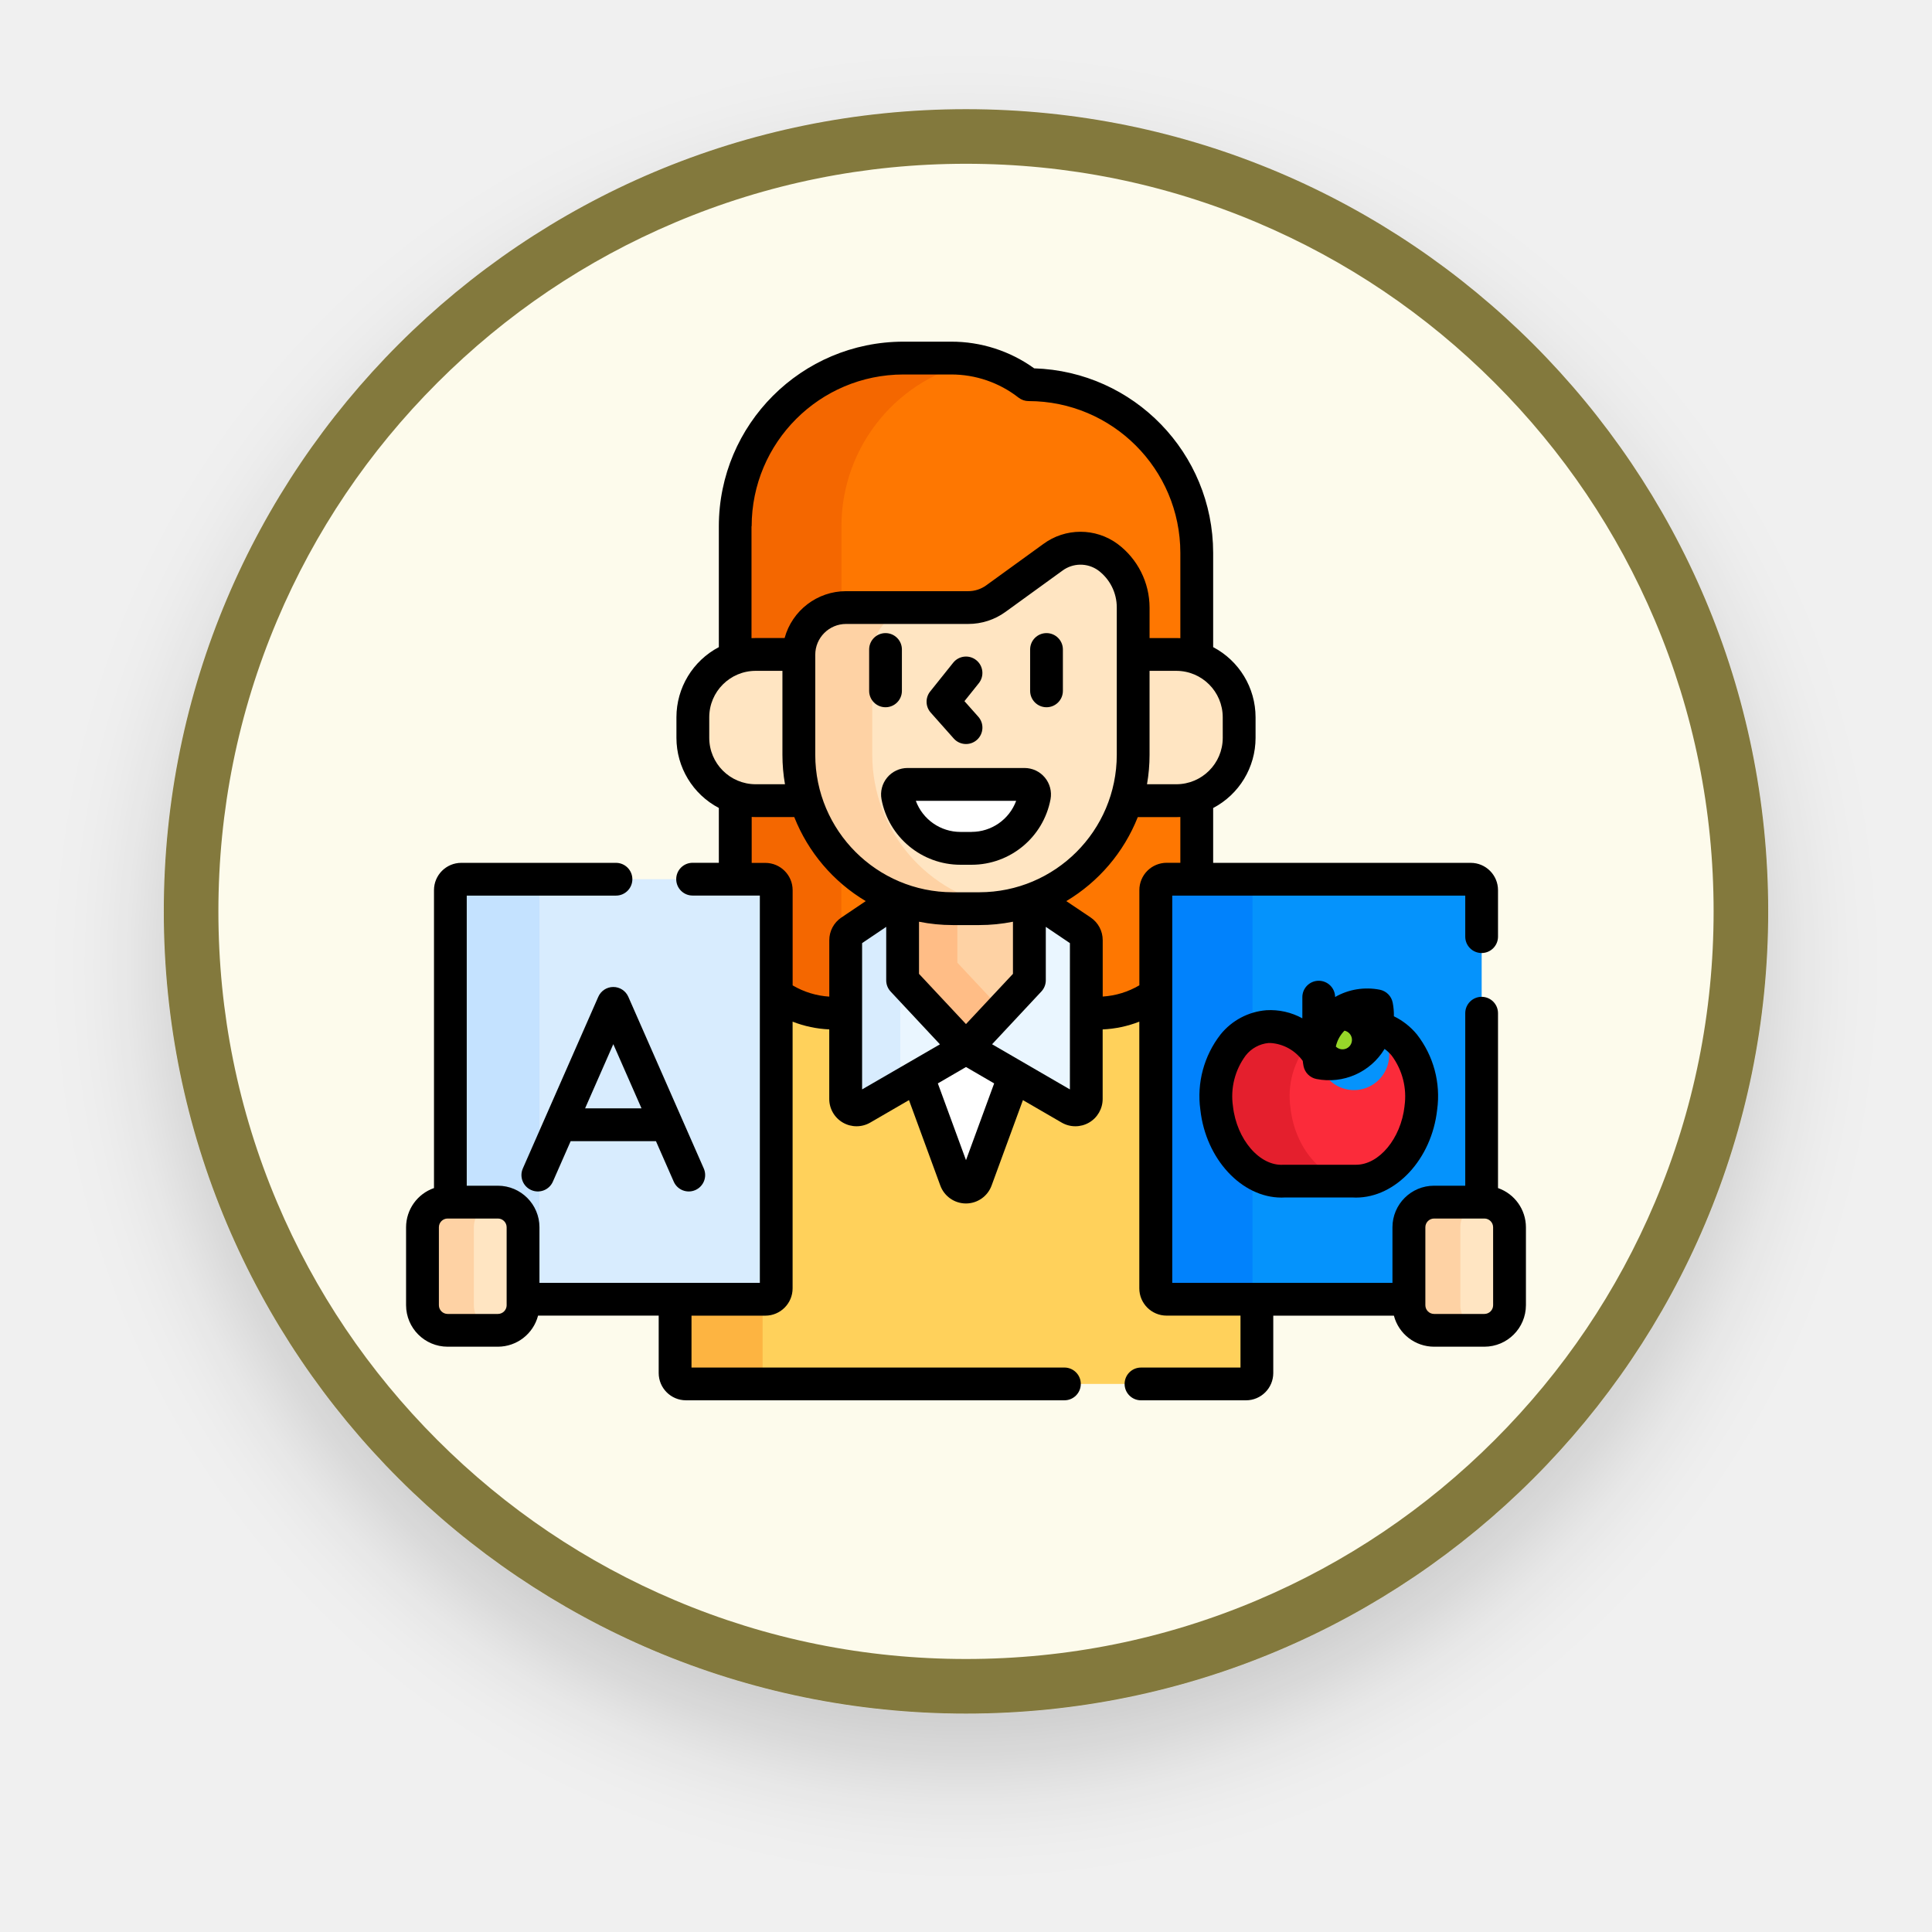
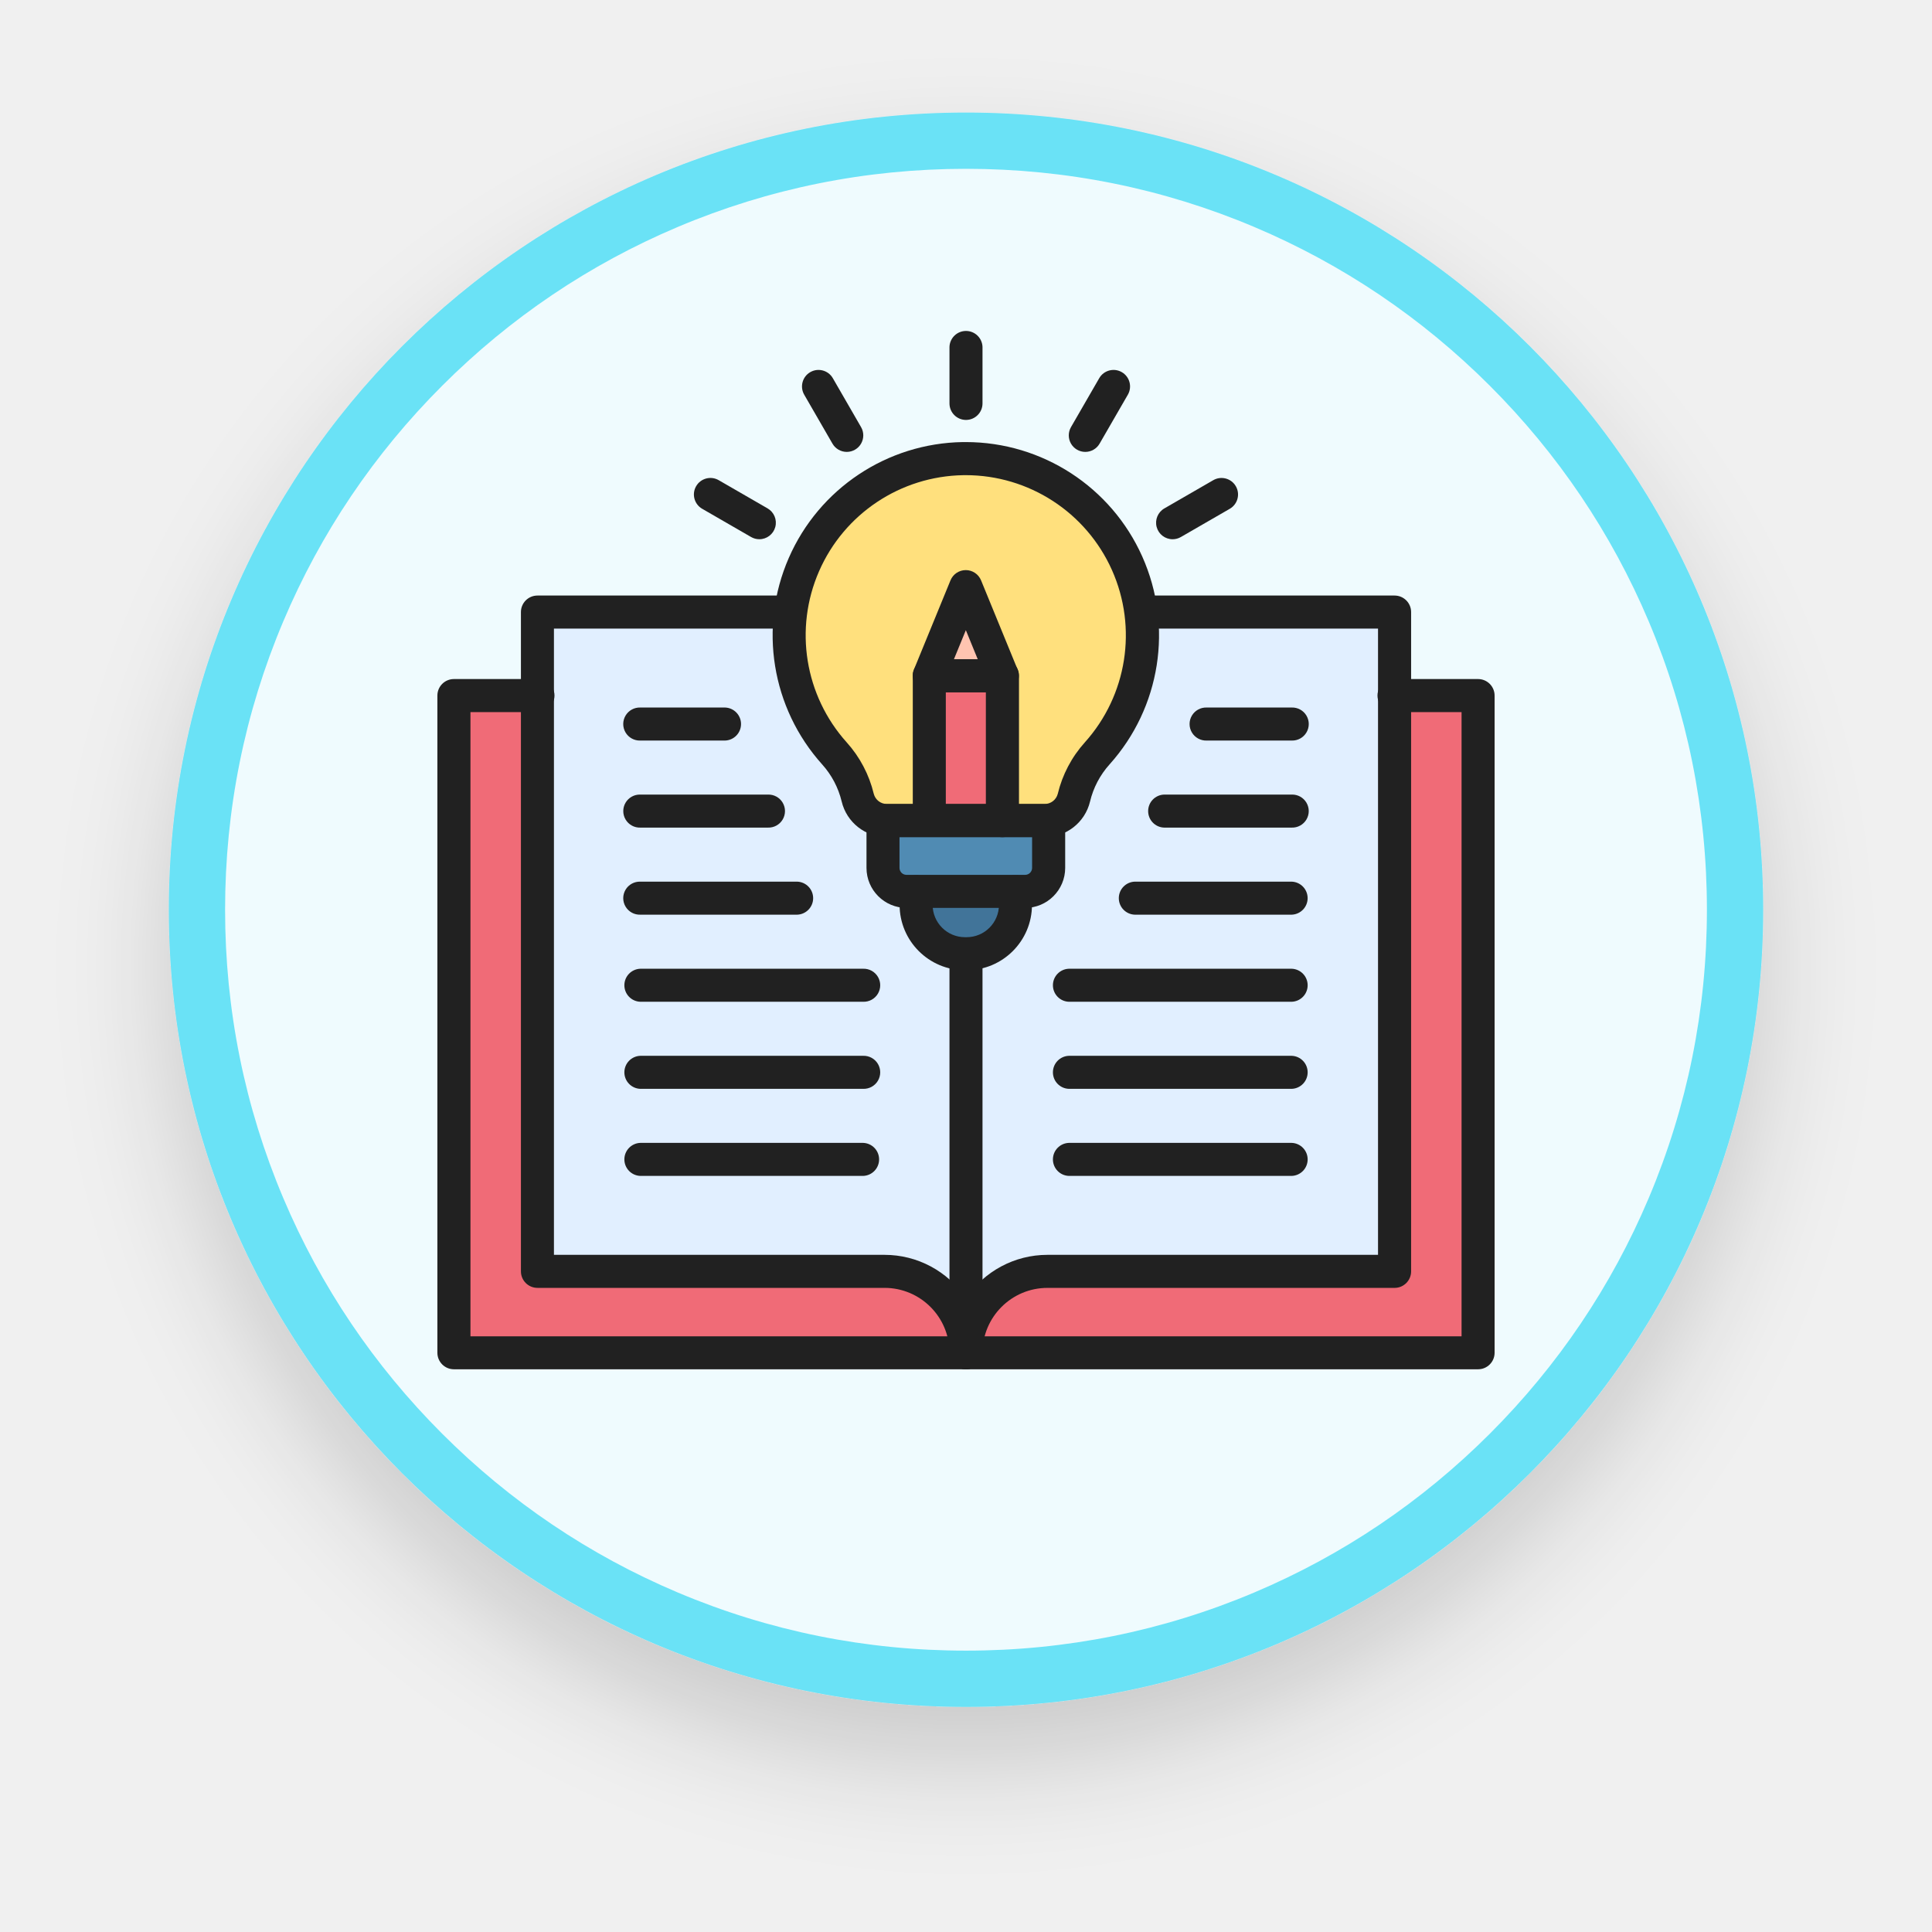
- <svg xmlns="http://www.w3.org/2000/svg" width="106.16" height="106.16" viewBox="0 0 106.16 106.16">
+ <svg xmlns="http://www.w3.org/2000/svg" width="103" height="103" viewBox="0 0 103 103">
  <defs>
-     <filter id="Path_982547" x="0" y="0" width="106.16" height="106.16" filterUnits="userSpaceOnUse">
+     <filter id="Path_904820" x="0" y="0" width="103" height="103" filterUnits="userSpaceOnUse">
      <feOffset dy="3" input="SourceAlpha" />
      <feGaussianBlur stdDeviation="3" result="blur" />
      <feFlood flood-opacity="0.161" />
      <feComposite operator="in" in2="blur" />
      <feComposite in="SourceGraphic" />
    </filter>
  </defs>
-   <g id="Group_1206351" data-name="Group 1206351" transform="translate(-824.67 -1237.417)">
-     <g id="Group_1206175" data-name="Group 1206175" transform="translate(0 8)">
-       <g id="Group_1203805" data-name="Group 1203805" transform="translate(-0.25 -641.196)">
-         <g id="Group_1202421" data-name="Group 1202421" transform="translate(552.92 465.609)">
-           <g id="Group_1177900" data-name="Group 1177900" transform="translate(281 1411.003)">
-             <g id="Group_1172010" data-name="Group 1172010" transform="translate(0)">
-               <g id="Group_1171046" data-name="Group 1171046">
-                 <g id="Group_1148525" data-name="Group 1148525">
-                   <g transform="matrix(1, 0, 0, 1, -9, -6)" filter="url(#Path_982547)">
-                     <g id="Path_982547-2" data-name="Path 982547" transform="translate(9 6)" fill="#fdfbec">
-                       <path d="M 44.08 86.66 C 38.331 86.66 32.755 85.535 27.507 83.315 C 22.436 81.17 17.882 78.1 13.971 74.189 C 10.06 70.278 6.99 65.724 4.846 60.654 C 2.626 55.405 1.5 49.829 1.5 44.08 C 1.5 38.331 2.626 32.755 4.846 27.507 C 6.99 22.436 10.06 17.882 13.971 13.971 C 17.882 10.06 22.436 6.99 27.507 4.846 C 32.755 2.626 38.331 1.5 44.08 1.5 C 49.829 1.5 55.405 2.626 60.654 4.846 C 65.724 6.99 70.278 10.06 74.189 13.971 C 78.1 17.882 81.17 22.436 83.315 27.507 C 85.535 32.755 86.66 38.331 86.66 44.08 C 86.66 49.829 85.535 55.405 83.315 60.654 C 81.17 65.724 78.1 70.278 74.189 74.189 C 70.278 78.1 65.724 81.17 60.654 83.315 C 55.405 85.535 49.829 86.66 44.08 86.66 Z" stroke="none" />
-                       <path d="M 44.08 3 C 38.533 3 33.153 4.086 28.091 6.227 C 23.199 8.296 18.806 11.258 15.032 15.032 C 11.258 18.806 8.296 23.199 6.227 28.091 C 4.086 33.153 3 38.533 3 44.08 C 3 49.627 4.086 55.007 6.227 60.07 C 8.296 64.961 11.258 69.355 15.032 73.128 C 18.806 76.902 23.199 79.864 28.091 81.933 C 33.153 84.075 38.533 85.16 44.08 85.16 C 49.627 85.16 55.007 84.075 60.07 81.933 C 64.961 79.864 69.355 76.902 73.128 73.128 C 76.902 69.355 79.864 64.961 81.933 60.07 C 84.075 55.007 85.16 49.627 85.16 44.08 C 85.16 38.533 84.075 33.153 81.933 28.091 C 79.864 23.199 76.902 18.806 73.128 15.032 C 69.355 11.258 64.961 8.296 60.07 6.227 C 55.007 4.086 49.627 3 44.08 3 M 44.08 0 C 68.425 0 88.16 19.735 88.16 44.08 C 88.16 68.425 68.425 88.16 44.08 88.16 C 19.735 88.16 0 68.425 0 44.08 C 0 19.735 19.735 0 44.08 0 Z" stroke="none" fill="#83793c" />
+   <g id="Group_1224822" data-name="Group 1224822" transform="translate(-172 -1019)">
+     <g id="Group_1224508" data-name="Group 1224508">
+       <g id="Group_1206497" data-name="Group 1206497" transform="translate(11 -4873)">
+         <g id="Group_1203801" data-name="Group 1203801" transform="translate(170 5898)">
+           <g id="Group_1203172" data-name="Group 1203172" transform="translate(0 0)">
+             <g id="Group_1202793" data-name="Group 1202793">
+               <g id="Group_1178315" data-name="Group 1178315">
+                 <g id="Group_1173585" data-name="Group 1173585">
+                   <g id="Group_1173428" data-name="Group 1173428">
+                     <g id="Group_1171958" data-name="Group 1171958">
+                       <g id="Group_1167341" data-name="Group 1167341">
+                         <g id="Group_1166792" data-name="Group 1166792">
+                           <g transform="matrix(1, 0, 0, 1, -9, -6)" filter="url(#Path_904820)">
+                             <g id="Path_904820-2" data-name="Path 904820" transform="translate(9 6)" fill="#effbfe">
+                               <path d="M 42.5 83.5 C 36.964 83.5 31.595 82.416 26.541 80.279 C 21.659 78.214 17.274 75.257 13.509 71.491 C 9.743 67.726 6.786 63.341 4.721 58.459 C 2.584 53.405 1.5 48.036 1.5 42.5 C 1.5 36.964 2.584 31.595 4.721 26.541 C 6.786 21.659 9.743 17.274 13.509 13.509 C 17.274 9.743 21.659 6.786 26.541 4.721 C 31.595 2.584 36.964 1.5 42.5 1.5 C 48.036 1.5 53.405 2.584 58.459 4.721 C 63.341 6.786 67.726 9.743 71.491 13.509 C 75.257 17.274 78.214 21.659 80.279 26.541 C 82.416 31.595 83.5 36.964 83.5 42.5 C 83.5 48.036 82.416 53.405 80.279 58.459 C 78.214 63.341 75.257 67.726 71.491 71.491 C 67.726 75.257 63.341 78.214 58.459 80.279 C 53.405 82.416 48.036 83.5 42.5 83.5 Z" stroke="none" />
+                               <path d="M 42.5 3 C 37.166 3 31.994 4.044 27.126 6.103 C 22.422 8.092 18.198 10.941 14.569 14.569 C 10.941 18.198 8.092 22.422 6.103 27.126 C 4.044 31.994 3 37.166 3 42.5 C 3 47.834 4.044 53.006 6.103 57.874 C 8.092 62.578 10.941 66.802 14.569 70.431 C 18.198 74.059 22.422 76.908 27.126 78.897 C 31.994 80.956 37.166 82 42.5 82 C 47.834 82 53.006 80.956 57.874 78.897 C 62.578 76.908 66.802 74.059 70.431 70.431 C 74.059 66.802 76.908 62.578 78.897 57.874 C 80.956 53.006 82 47.834 82 42.5 C 82 37.166 80.956 31.994 78.897 27.126 C 76.908 22.422 74.059 18.198 70.431 14.569 C 66.802 10.941 62.578 8.092 57.874 6.103 C 53.006 4.044 47.834 3 42.5 3 M 42.5 -7.62939453125e-06 C 65.972 -7.62939453125e-06 85 19.028 85 42.5 C 85 65.972 65.972 85 42.5 85 C 19.028 85 -7.62939453125e-06 65.972 -7.62939453125e-06 42.5 C -7.62939453125e-06 19.028 19.028 -7.62939453125e-06 42.5 -7.62939453125e-06 Z" stroke="none" fill="#6ae2f6" />
+                             </g>
+                           </g>
+                         </g>
+                       </g>
                    </g>
                  </g>
                </g>
              </g>
            </g>
          </g>
        </g>
      </g>
-       <g id="profesor_1_" data-name="profesor (1)" transform="translate(846.983 1234.216)">
-         <path id="Path_1044558" data-name="Path 1044558" d="M150.012,329.07a.6.6,0,0,1-.6-.6V312.308a5.432,5.432,0,0,1-3.206,1.042h-.611v4.712a.6.6,0,0,1-.9.52l-5.406-3.137a.6.6,0,0,0-.6,0l-5.406,3.137a.6.6,0,0,1-.9-.52V313.35h-.611a5.432,5.432,0,0,1-3.206-1.042v16.161a.6.6,0,0,1-.6.6H123v4.056a.6.6,0,0,0,.6.6h30.767a.6.6,0,0,0,.6-.6V329.07Z" transform="translate(-108.217 -262.478)" fill="#ffd15b" />
-         <path id="Path_1044559" data-name="Path 1044559" d="M127.807,455.836V451.78H123v4.056a.6.6,0,0,0,.6.6h4.807A.6.6,0,0,1,127.807,455.836Z" transform="translate(-108.217 -385.188)" fill="#fdb441" />
-         <path id="Path_1044560" data-name="Path 1044560" d="M236.873,337.814a.6.6,0,0,0-.6,0l-2.352,1.365,2.09,5.7a.6.6,0,0,0,1.128,0l2.09-5.7Z" transform="translate(-205.804 -284.847)" fill="#fff" />
-         <path id="Path_1044561" data-name="Path 1044561" d="M166.62,22.937a6.924,6.924,0,0,0-4.263-1.461h-2.617a9.239,9.239,0,0,0-9.239,9.239v19.4h1.652a.6.6,0,0,1,.6.6V56.43a5.432,5.432,0,0,0,3.206,1.042h.611V53.464a.6.6,0,0,1,.265-.5l2.633-1.777a8.428,8.428,0,0,0,2.979.541h1.467a8.432,8.432,0,0,0,2.979-.541l2.633,1.777a.6.6,0,0,1,.265.5v4.007h.611a5.432,5.432,0,0,0,3.206-1.042V50.712a.6.6,0,0,1,.6-.6h1.652V32.177A9.239,9.239,0,0,0,166.62,22.937Z" transform="translate(-132.412 -6.599)" fill="#fe7701" />
-         <g id="Group_1206156" data-name="Group 1206156" transform="translate(18.088 14.877)">
-           <path id="Path_1044562" data-name="Path 1044562" d="M151.621,37.761H154c0,.006,0,.011,0,.017a2.594,2.594,0,0,1,2.335-2.581V30.715a9.24,9.24,0,0,1,7.522-9.077,6.961,6.961,0,0,0-1.494-.162h-2.617a9.239,9.239,0,0,0-9.239,9.239v7.233A3.445,3.445,0,0,1,151.621,37.761Z" transform="translate(-150.5 -21.476)" fill="#f46700" />
-           <path id="Path_1044563" data-name="Path 1044563" d="M156.569,230.276a5.457,5.457,0,0,1-.24-1.605v-2.906a8.441,8.441,0,0,1-1.954-3.312h-2.755a3.445,3.445,0,0,1-1.121-.187v4.5h1.652a.6.6,0,0,1,.6.6v5.717a5.432,5.432,0,0,0,3.206,1.042h.611Z" transform="translate(-150.5 -198.134)" fill="#f46700" />
-         </g>
-         <path id="Path_1044564" data-name="Path 1044564" d="M213.956,270.48l-2.633-1.777a8.429,8.429,0,0,1-2.979.541h-1.467a8.432,8.432,0,0,1-2.979-.541l-2.633,1.777a.6.6,0,0,0-.265.5V279.7a.6.6,0,0,0,.9.52l5.406-3.137a.6.6,0,0,1,.6,0l5.406,3.137a.6.6,0,0,0,.9-.52v-8.719A.6.6,0,0,0,213.956,270.48Z" transform="translate(-176.843 -224.114)" fill="#eaf6ff" />
-         <path id="Path_1044565" data-name="Path 1044565" d="M203.9,268.7l-2.633,1.777a.6.6,0,0,0-.265.5V279.7a.6.6,0,0,0,.9.52L204,279v-8.02a.6.6,0,0,1,.265-.5l1.88-1.269A8.4,8.4,0,0,1,203.9,268.7Z" transform="translate(-176.843 -224.114)" fill="#d8ecfe" />
-         <path id="Path_1044566" data-name="Path 1044566" d="M231.243,269.844h-1.467a8.436,8.436,0,0,1-2.749-.46v4.4l3.482,3.723,3.482-3.723v-4.4A8.436,8.436,0,0,1,231.243,269.844Z" transform="translate(-199.742 -224.713)" fill="#fed2a4" />
-         <path id="Path_1044567" data-name="Path 1044567" d="M230.035,269.844h-.259a8.436,8.436,0,0,1-2.749-.46v4.4l3.482,3.723,1.959-2.094-2.433-2.6Z" transform="translate(-199.742 -224.713)" fill="#ffbd86" />
-         <g id="Group_1206157" data-name="Group 1206157" transform="translate(15.758 31.161)">
-           <path id="Path_1044568" data-name="Path 1044568" d="M136.939,162.493v-5.5c0-.006,0-.011,0-.017h-2.374a3.451,3.451,0,0,0-3.451,3.451v1.133a3.451,3.451,0,0,0,3.45,3.451h2.755A8.444,8.444,0,0,1,136.939,162.493Z" transform="translate(-131.115 -156.975)" fill="#ffe5c2" />
-           <path id="Path_1044569" data-name="Path 1044569" d="M332.01,156.976h-2.374v5.518a8.446,8.446,0,0,1-.381,2.516h2.755a3.451,3.451,0,0,0,3.451-3.451v-1.133A3.451,3.451,0,0,0,332.01,156.976Z" transform="translate(-305.442 -156.976)" fill="#ffe5c2" />
-         </g>
-         <g id="Group_1206158" data-name="Group 1206158" transform="translate(21.582 25.326)">
-           <path id="Path_1044570" data-name="Path 1044570" d="M193.531,108.925a2.562,2.562,0,0,1,3.025-.013,3.449,3.449,0,0,1,1.391,2.771v8.094a8.452,8.452,0,0,1-8.451,8.451h-1.467a8.452,8.452,0,0,1-8.451-8.451v-5.5a2.594,2.594,0,0,1,2.594-2.594h6.712a2.594,2.594,0,0,0,1.521-.493Z" transform="translate(-179.577 -108.425)" fill="#ffe5c2" />
-         </g>
-         <g id="Group_1206160" data-name="Group 1206160" transform="translate(21.582 28.585)">
-           <g id="Group_1206159" data-name="Group 1206159">
-             <path id="Path_1044571" data-name="Path 1044571" d="M183.611,143.63v-5.5a2.594,2.594,0,0,1,2.594-2.594H182.17a2.594,2.594,0,0,0-2.594,2.594v5.5a8.452,8.452,0,0,0,8.452,8.452h1.467a8.522,8.522,0,0,0,1.284-.1A8.454,8.454,0,0,1,183.611,143.63Z" transform="translate(-179.576 -135.536)" fill="#fed2a4" />
-           </g>
-         </g>
-         <path id="Path_1044572" data-name="Path 1044572" d="M225.21,216.388a.552.552,0,0,0-.545.65,3.514,3.514,0,0,0,3.453,2.863h.61a3.514,3.514,0,0,0,3.453-2.863.552.552,0,0,0-.545-.65Z" transform="translate(-197.656 -178.086)" fill="#fff" />
-         <g id="Group_1206164" data-name="Group 1206164" transform="translate(0.901 43.512)">
-           <g id="Group_1206161" data-name="Group 1206161" transform="translate(1.532)">
-             <path id="Path_1044573" data-name="Path 1044573" d="M37.55,259.736H20.844a.6.6,0,0,0-.6.6v17.142h2.614a1.382,1.382,0,0,1,1.382,1.382v3.956H37.549a.6.6,0,0,0,.6-.6V260.337a.6.6,0,0,0-.6-.6Z" transform="translate(-20.243 -259.736)" fill="#d8ecfe" />
-             <path id="Path_1044574" data-name="Path 1044574" d="M25.141,282.216V260.337a.6.6,0,0,1,.6-.6h-4.9a.6.6,0,0,0-.6.6v17.142h2.614a1.382,1.382,0,0,1,1.382,1.382v3.956h1.5A.6.6,0,0,1,25.141,282.216Z" transform="translate(-20.243 -259.736)" fill="#c4e2ff" />
-           </g>
-           <g id="Group_1206162" data-name="Group 1206162" transform="translate(0 17.743)">
-             <path id="Path_1044575" data-name="Path 1044575" d="M11.645,414.416H8.882A1.382,1.382,0,0,1,7.5,413.035v-4.283a1.382,1.382,0,0,1,1.382-1.382h2.763a1.382,1.382,0,0,1,1.382,1.382v4.283A1.382,1.382,0,0,1,11.645,414.416Z" transform="translate(-7.5 -407.37)" fill="#ffe5c2" />
-           </g>
-           <g id="Group_1206163" data-name="Group 1206163" transform="translate(0 17.743)">
-             <path id="Path_1044576" data-name="Path 1044576" d="M10.324,413.035v-4.283a1.381,1.381,0,0,1,1.351-1.38l-.031,0H8.882A1.382,1.382,0,0,0,7.5,408.752v4.283a1.382,1.382,0,0,0,1.382,1.382h2.763l.031,0A1.381,1.381,0,0,1,10.324,413.035Z" transform="translate(-7.5 -407.37)" fill="#fed2a4" />
-           </g>
-         </g>
-         <g id="Group_1206173" data-name="Group 1206173" transform="translate(41.194 43.512)">
-           <g id="Group_1206170" data-name="Group 1206170">
-             <path id="Path_1044577" data-name="Path 1044577" d="M356.669,278.861a1.382,1.382,0,0,1,1.382-1.382h2.614V260.337a.6.6,0,0,0-.6-.6H343.358a.6.6,0,0,0-.6.6v21.879a.6.6,0,0,0,.6.6h13.311v-3.956Z" transform="translate(-342.757 -259.736)" fill="#0593fc" />
-             <g id="Group_1206165" data-name="Group 1206165">
-               <path id="Path_1044578" data-name="Path 1044578" d="M348.074,282.216V260.337a.6.6,0,0,1,.6-.6h-5.317a.6.6,0,0,0-.6.6v21.879a.6.6,0,0,0,.6.6h5.317A.6.6,0,0,1,348.074,282.216Z" transform="translate(-342.757 -259.736)" fill="#0182fc" />
-             </g>
-             <g id="Group_1206169" data-name="Group 1206169" transform="translate(3.309 6.123)">
-               <path id="Path_1044579" data-name="Path 1044579" d="M379.08,327.112a1.935,1.935,0,1,1-3.144,1.5l0,0a3.269,3.269,0,0,0-2.817-1.543c-1.8.124-3.053,2.126-2.793,4.47s1.932,4.144,3.735,4.019h3.752c1.8.124,3.475-1.675,3.735-4.019C381.789,329.338,380.7,327.441,379.08,327.112Z" transform="translate(-370.289 -325.093)" fill="#fb2b3a" />
-               <g id="Group_1206167" data-name="Group 1206167" transform="translate(0 1.969)">
-                 <g id="Group_1206166" data-name="Group 1206166">
-                   <path id="Path_1044580" data-name="Path 1044580" d="M374.383,331.536a4.564,4.564,0,0,1,1-3.566,3.005,3.005,0,0,0-2.266-.9c-1.8.124-3.053,2.126-2.793,4.47s1.932,4.144,3.735,4.019h3.711C376.1,335.445,374.626,333.729,374.383,331.536Z" transform="translate(-370.289 -327.061)" fill="#e41f2d" />
+       <g id="ensenanza-creativa" transform="translate(113.32 941.344)">
+         <g id="Group_1224470" data-name="Group 1224470" transform="translate(82.881 102.113)">
+           <g id="Group_1224469" data-name="Group 1224469" transform="translate(0 0)">
+             <g id="Group_1224468" data-name="Group 1224468">
+               <g id="XMLID_1_">
+                 <path id="Path_1211592" data-name="Path 1211592" d="M798.648,467.57l1.948,4.753h-3.9Z" transform="translate(-771.356 -460.752)" fill="#ffc4b0" />
+                 <path id="Path_1211593" data-name="Path 1211593" d="M796.7,597.1h3.9v7.722h-3.9Z" transform="translate(-771.356 -585.529)" fill="#f06b77" />
+                 <path id="Path_1211594" data-name="Path 1211594" d="M593.162,289.934a9.42,9.42,0,1,1,16.345,7.541,5.4,5.4,0,0,0-1.242,2.36,1.6,1.6,0,0,1-1.56,1.218h-2.256V293.33l-1.948-4.753-1.948,4.753v7.722H598.3a1.6,1.6,0,0,1-1.56-1.218,5.4,5.4,0,0,0-1.243-2.36,9.385,9.385,0,0,1-2.412-6.295A9.49,9.49,0,0,1,593.162,289.934Z" transform="translate(-575.208 -281.759)" fill="#ffe07d" />
+                 <path id="Path_1211595" data-name="Path 1211595" d="M735.824,807.56h2.467v2.521a1.252,1.252,0,0,1-1.252,1.252h-6.327a1.252,1.252,0,0,1-1.252-1.252V807.56h6.364Z" transform="translate(-706.584 -788.267)" fill="#508bb3" />
+                 <path id="Path_1211596" data-name="Path 1211596" d="M782.917,910.424v.675a2.6,2.6,0,0,1-2.6,2.6h-.092a2.6,2.6,0,0,1-2.6-2.6v-.719h5.3Z" transform="translate(-752.977 -887.314)" fill="#417499" />
+                 <path id="Path_1211597" data-name="Path 1211597" d="M877.3,625.86V660.9H850a4.339,4.339,0,0,1,4.339-4.339h18.508v-30.7Z" transform="translate(-822.701 -613.234)" fill="#f06b77" />
+                 <path id="Path_1211598" data-name="Path 1211598" d="M128.96,656.557A4.339,4.339,0,0,1,133.3,660.9H106V625.86h4.452v30.7Z" transform="translate(-106 -613.234)" fill="#f06b77" />
+                 <g id="Group_1224467" data-name="Group 1224467" transform="translate(4.452 8.174)">
+                   <path id="Path_1211599" data-name="Path 1211599" d="M850,544.019V522.743h.039a2.6,2.6,0,0,0,2.6-2.6v-.719h.515a1.252,1.252,0,0,0,1.252-1.252v-2.521H854.2a1.6,1.6,0,0,0,1.56-1.218,5.406,5.406,0,0,1,1.242-2.36,9.43,9.43,0,0,0,2.331-7.541h13.516v35.149H854.339A4.339,4.339,0,0,0,850,544.019Z" transform="translate(-827.153 -504.53)" fill="#e1efff" />
+                   <path id="Path_1211600" data-name="Path 1211600" d="M250.187,522.743v21.275a4.339,4.339,0,0,0-4.339-4.339H227.34V504.53h13.5a9.494,9.494,0,0,0-.082,1.246,9.384,9.384,0,0,0,2.412,6.295,5.4,5.4,0,0,1,1.243,2.36,1.6,1.6,0,0,0,1.56,1.218h-.211v2.521a1.252,1.252,0,0,0,1.252,1.252h.515v.719a2.6,2.6,0,0,0,2.6,2.6Z" transform="translate(-227.34 -504.53)" fill="#e1efff" />
                </g>
-               </g>
-               <g id="Group_1206168" data-name="Group 1206168" transform="translate(4.85)">
-                 <ellipse id="Ellipse_12670" data-name="Ellipse 12670" cx="2.213" cy="1.183" rx="2.213" ry="1.183" transform="translate(0 3.129) rotate(-45)" fill="#97d729" />
              </g>
            </g>
          </g>
-           <g id="Group_1206171" data-name="Group 1206171" transform="translate(13.912 17.743)">
-             <path id="Path_1044581" data-name="Path 1044581" d="M462.66,414.416H459.9a1.382,1.382,0,0,1-1.382-1.382v-4.283a1.382,1.382,0,0,1,1.382-1.382h2.763a1.382,1.382,0,0,1,1.382,1.382v4.283A1.382,1.382,0,0,1,462.66,414.416Z" transform="translate(-458.515 -407.37)" fill="#ffe5c2" />
+         </g>
+         <g id="Group_1224507" data-name="Group 1224507" transform="translate(82 95.27)">
+           <g id="Group_1224490" data-name="Group 1224490" transform="translate(0 14.136)">
+             <g id="Group_1224489" data-name="Group 1224489">
+               <g id="Group_1224473" data-name="Group 1224473" transform="translate(4.452)">
+                 <g id="Group_1224471" data-name="Group 1224471" transform="translate(22.847 18.213)">
+                   <path id="Path_1211601" data-name="Path 1211601" d="M826.881,999.937a.881.881,0,0,1-.881-.881V977.781a.881.881,0,0,1,1.761,0v21.276A.881.881,0,0,1,826.881,999.937Z" transform="translate(-826 -976.9)" fill="#212121" />
+                 </g>
+                 <g id="Group_1224472" data-name="Group 1224472">
+                   <path id="Path_1211602" data-name="Path 1211602" d="M227.068,521.78a.881.881,0,0,1-.881-.881,3.463,3.463,0,0,0-3.459-3.459H204.221a.881.881,0,0,1-.881-.881V481.411a.881.881,0,0,1,.881-.881h13.5a.881.881,0,0,1,0,1.761H205.1v33.388h17.627A5.219,5.219,0,0,1,227.068,518a5.219,5.219,0,0,1,4.339-2.321h17.627V482.291H236.4a.881.881,0,0,1,0-1.761h13.517a.881.881,0,0,1,.881.881V516.56a.881.881,0,0,1-.881.881H231.407a3.463,3.463,0,0,0-3.459,3.459A.881.881,0,0,1,227.068,521.78Z" transform="translate(-203.34 -480.53)" fill="#212121" />
+                 </g>
+               </g>
+               <g id="Group_1224474" data-name="Group 1224474" transform="translate(0 4.452)">
+                 <path id="Path_1211603" data-name="Path 1211603" d="M137.479,638.658h-54.6a.881.881,0,0,1-.881-.881V602.741a.881.881,0,0,1,.881-.881h4.452a.881.881,0,1,1,0,1.761H83.761V636.9H136.6V603.621h-3.572a.881.881,0,1,1,0-1.761h4.452a.881.881,0,0,1,.881.881v35.037A.881.881,0,0,1,137.479,638.658Z" transform="translate(-82 -601.86)" fill="#212121" />
+               </g>
+               <g id="Group_1224481" data-name="Group 1224481" transform="translate(9.937 5.97)">
+                 <g id="Group_1224475" data-name="Group 1224475">
+                   <path id="Path_1211604" data-name="Path 1211604" d="M358.209,644.981h-4.519a.881.881,0,1,1,0-1.761h4.518a.881.881,0,0,1,0,1.761Z" transform="translate(-352.81 -643.22)" fill="#212121" />
+                 </g>
+                 <g id="Group_1224476" data-name="Group 1224476" transform="translate(0 4.642)">
+                   <path id="Path_1211605" data-name="Path 1211605" d="M360.492,771.5h-6.8a.881.881,0,1,1,0-1.761h6.8a.881.881,0,1,1,0,1.761Z" transform="translate(-352.81 -769.74)" fill="#212121" />
+                 </g>
+                 <g id="Group_1224477" data-name="Group 1224477" transform="translate(0 9.284)">
+                   <path id="Path_1211606" data-name="Path 1211606" d="M362.054,898h-8.364a.881.881,0,1,1,0-1.761h8.363a.881.881,0,0,1,0,1.761Z" transform="translate(-352.81 -896.24)" fill="#212121" />
+                 </g>
+                 <g id="Group_1224478" data-name="Group 1224478" transform="translate(0 13.926)">
+                   <path id="Path_1211607" data-name="Path 1211607" d="M365.568,1024.511H353.691a.881.881,0,0,1,0-1.761h11.878a.881.881,0,1,1,0,1.761Z" transform="translate(-352.81 -1022.75)" fill="#212121" />
+                 </g>
+                 <g id="Group_1224479" data-name="Group 1224479" transform="translate(0 18.568)">
+                   <path id="Path_1211608" data-name="Path 1211608" d="M365.568,1151.021H353.691a.881.881,0,0,1,0-1.761h11.878a.881.881,0,1,1,0,1.761Z" transform="translate(-352.81 -1149.26)" fill="#212121" />
+                 </g>
+                 <g id="Group_1224480" data-name="Group 1224480" transform="translate(0 23.21)">
+                   <path id="Path_1211609" data-name="Path 1211609" d="M365.568,1277.521H353.691a.881.881,0,0,1,0-1.761h11.878a.881.881,0,0,1,0,1.761Z" transform="translate(-352.81 -1275.76)" fill="#212121" />
+                 </g>
+               </g>
+               <g id="Group_1224488" data-name="Group 1224488" transform="translate(32.784 5.97)">
+                 <g id="Group_1224482" data-name="Group 1224482" transform="translate(7.345)">
+                   <path id="Path_1211610" data-name="Path 1211610" d="M1181.054,644.981h-4.533a.881.881,0,1,1,0-1.761h4.533a.881.881,0,1,1,0,1.761Z" transform="translate(-1175.64 -643.22)" fill="#212121" />
+                 </g>
+                 <g id="Group_1224483" data-name="Group 1224483" transform="translate(5.076 4.642)">
+                   <path id="Path_1211611" data-name="Path 1211611" d="M1121.492,771.5h-6.8a.881.881,0,0,1,0-1.761h6.8a.881.881,0,1,1,0,1.761Z" transform="translate(-1113.81 -769.74)" fill="#212121" />
+                 </g>
+                 <g id="Group_1224484" data-name="Group 1224484" transform="translate(3.514 9.284)">
+                   <path id="Path_1211612" data-name="Path 1211612" d="M1080.494,898h-8.364a.881.881,0,0,1,0-1.761h8.364a.881.881,0,0,1,0,1.761Z" transform="translate(-1071.25 -896.24)" fill="#212121" />
+                 </g>
+                 <g id="Group_1224485" data-name="Group 1224485" transform="translate(0 13.926)">
+                   <path id="Path_1211613" data-name="Path 1211613" d="M988.229,1024.511H976.351a.881.881,0,0,1,0-1.761h11.878a.881.881,0,0,1,0,1.761Z" transform="translate(-975.47 -1022.75)" fill="#212121" />
+                 </g>
+                 <g id="Group_1224486" data-name="Group 1224486" transform="translate(0 18.568)">
+                   <path id="Path_1211614" data-name="Path 1211614" d="M988.229,1151.021H976.351a.881.881,0,0,1,0-1.761h11.878a.881.881,0,0,1,0,1.761Z" transform="translate(-975.47 -1149.26)" fill="#212121" />
+                 </g>
+                 <g id="Group_1224487" data-name="Group 1224487" transform="translate(0 23.21)">
+                   <path id="Path_1211615" data-name="Path 1211615" d="M988.229,1277.521H976.351a.881.881,0,0,1,0-1.761h11.878a.881.881,0,0,1,0,1.761Z" transform="translate(-975.47 -1275.76)" fill="#212121" />
+                 </g>
+               </g>
+             </g>
          </g>
-           <g id="Group_1206172" data-name="Group 1206172" transform="translate(13.912 17.743)">
-             <path id="Path_1044582" data-name="Path 1044582" d="M461.339,413.035v-4.283a1.381,1.381,0,0,1,1.351-1.38l-.03,0H459.9a1.382,1.382,0,0,0-1.382,1.382v4.283a1.382,1.382,0,0,0,1.382,1.382h2.763l.03,0A1.381,1.381,0,0,1,461.339,413.035Z" transform="translate(-458.515 -407.37)" fill="#fed2a4" />
+           <g id="Group_1224506" data-name="Group 1224506" transform="translate(13.674 0)">
+             <g id="Group_1224505" data-name="Group 1224505">
+               <g id="Group_1224498" data-name="Group 1224498" transform="translate(4.198 5.962)">
+                 <g id="Group_1224491" data-name="Group 1224491" transform="translate(5.004 19.293)">
+                   <path id="Path_1211616" data-name="Path 1211616" d="M713.919,789.094h-6.327a2.135,2.135,0,0,1-2.133-2.133v-2.521a.881.881,0,0,1,.881-.881h8.831a.881.881,0,0,1,.881.881v2.521A2.135,2.135,0,0,1,713.919,789.094Zm-6.7-3.773v1.64a.372.372,0,0,0,.371.371h6.327a.372.372,0,0,0,.371-.371v-1.64Z" transform="translate(-705.46 -783.56)" fill="#212121" />
+                 </g>
+                 <g id="Group_1224492" data-name="Group 1224492" transform="translate(6.771 23.11)">
+                   <path id="Path_1211617" data-name="Path 1211617" d="M757.2,892.609H757.1a3.487,3.487,0,0,1-3.483-3.483v-.675a.881.881,0,1,1,1.761,0v.675a1.724,1.724,0,0,0,1.722,1.722h.092a1.724,1.724,0,0,0,1.722-1.722v-.675a.881.881,0,1,1,1.761,0v.675A3.487,3.487,0,0,1,757.2,892.609Z" transform="translate(-753.62 -887.57)" fill="#212121" />
+                 </g>
+                 <g id="Group_1224493" data-name="Group 1224493">
+                   <path id="Path_1211618" data-name="Path 1211618" d="M583.585,278.8h-8.409a2.469,2.469,0,0,1-2.417-1.9,4.534,4.534,0,0,0-1.041-1.975,10.3,10.3,0,0,1,7.5-17.183h.16a10.3,10.3,0,0,1,7.663,17.184A4.531,4.531,0,0,0,586,276.909,2.469,2.469,0,0,1,583.585,278.8Zm-4.206-19.293h-.133a8.539,8.539,0,0,0-6.219,14.244,6.3,6.3,0,0,1,1.444,2.745.723.723,0,0,0,.7.541h8.409a.724.724,0,0,0,.7-.541,6.305,6.305,0,0,1,1.444-2.745,8.539,8.539,0,0,0-6.354-14.245Z" transform="translate(-569.08 -257.75)" fill="#212121" />
+                 </g>
+                 <g id="Group_1224497" data-name="Group 1224497" transform="translate(7.471 6.818)">
+                   <g id="Group_1224496" data-name="Group 1224496">
+                     <g id="Group_1224494" data-name="Group 1224494" transform="translate(0 4.753)">
+                       <path id="Path_1211619" data-name="Path 1211619" d="M777.477,582.584a.881.881,0,0,1-.881-.881v-6.842h-2.135V581.7a.881.881,0,0,1-1.761,0v-7.723a.881.881,0,0,1,.881-.881h3.9a.881.881,0,0,1,.881.881V581.7A.88.88,0,0,1,777.477,582.584Z" transform="translate(-772.7 -573.1)" fill="#212121" />
+                     </g>
+                     <g id="Group_1224495" data-name="Group 1224495">
+                       <path id="Path_1211620" data-name="Path 1211620" d="M777.476,450.084h-3.9a.881.881,0,0,1-.815-1.215l1.948-4.753a.881.881,0,0,1,1.63,0l1.948,4.753a.881.881,0,0,1-.815,1.215Zm-2.584-1.761h1.271l-.635-1.551Z" transform="translate(-772.699 -443.57)" fill="#212121" />
+                     </g>
+                   </g>
+                 </g>
+               </g>
+               <g id="Group_1224504" data-name="Group 1224504">
+                 <g id="Group_1224499" data-name="Group 1224499" transform="translate(13.625)">
+                   <path id="Path_1211621" data-name="Path 1211621" d="M826.881,100.044a.881.881,0,0,1-.881-.881V96.151a.881.881,0,0,1,1.761,0v3.012A.881.881,0,0,1,826.881,100.044Z" transform="translate(-826 -95.27)" fill="#212121" />
+                 </g>
+                 <g id="Group_1224500" data-name="Group 1224500" transform="translate(5.759 2.108)">
+                   <path id="Path_1211622" data-name="Path 1211622" d="M614,157.09a.881.881,0,0,1-.764-.44l-1.506-2.609a.88.88,0,1,1,1.525-.881l1.506,2.609A.881.881,0,0,1,614,157.09Z" transform="translate(-611.608 -152.72)" fill="#212121" />
+                 </g>
+                 <g id="Group_1224501" data-name="Group 1224501" transform="translate(0 7.866)">
+                   <path id="Path_1211623" data-name="Path 1211623" d="M458.157,312.926a.878.878,0,0,1-.44-.118l-2.609-1.506a.88.88,0,1,1,.881-1.525l2.609,1.506a.881.881,0,0,1-.441,1.643Z" transform="translate(-454.668 -309.658)" fill="#212121" />
+                 </g>
+                 <g id="Group_1224502" data-name="Group 1224502" transform="translate(24.641 7.867)">
+                   <path id="Path_1211624" data-name="Path 1211624" d="M1127.1,312.928a.881.881,0,0,1-.441-1.643l2.609-1.506a.88.88,0,1,1,.881,1.525l-2.609,1.506A.879.879,0,0,1,1127.1,312.928Z" transform="translate(-1126.221 -309.66)" fill="#212121" />
+                 </g>
+                 <g id="Group_1224503" data-name="Group 1224503" transform="translate(19.985 2.108)">
+                   <path id="Path_1211625" data-name="Path 1211625" d="M1000.208,157.088a.881.881,0,0,1-.762-1.321l1.506-2.609a.88.88,0,1,1,1.525.881l-1.506,2.609A.879.879,0,0,1,1000.208,157.088Z" transform="translate(-999.328 -152.718)" fill="#212121" />
+                 </g>
+               </g>
+             </g>
          </g>
-         </g>
-         <g id="Group_1206174" data-name="Group 1206174" transform="translate(0 13.975)">
-           <path id="Path_1044583" data-name="Path 1044583" d="M225.037,208.889h-6.425a1.454,1.454,0,0,0-1.431,1.717,4.414,4.414,0,0,0,4.339,3.6h.61a4.414,4.414,0,0,0,4.339-3.6,1.454,1.454,0,0,0-1.431-1.717Zm-2.908,3.513h-.61a2.613,2.613,0,0,1-2.452-1.71h5.514A2.613,2.613,0,0,1,222.129,212.4Z" transform="translate(-191.057 -185.463)" />
-           <path id="Path_1044584" data-name="Path 1044584" d="M213.495,150.373V148.1a.9.9,0,1,0-1.8,0v2.274a.9.9,0,0,0,1.8,0Z" transform="translate(-186.25 -131.186)" />
-           <path id="Path_1044585" data-name="Path 1044585" d="M286.209,147.2a.9.9,0,0,0-.9.9v2.274a.9.9,0,1,0,1.8,0V148.1A.9.9,0,0,0,286.209,147.2Z" transform="translate(-251.018 -131.186)" />
-           <path id="Path_1044586" data-name="Path 1044586" d="M239.475,162.46a.9.9,0,0,0,1.347-1.2l-.759-.854.789-.986a.9.9,0,0,0-1.408-1.126l-1.264,1.58a.9.9,0,0,0,.03,1.162Z" transform="translate(-209.381 -140.653)" />
-           <path id="Path_1044587" data-name="Path 1044587" d="M57.789,309.014a.9.9,0,0,0-.825.539l-4.146,9.433a.9.9,0,1,0,1.65.725l.978-2.226h4.686l.978,2.226a.9.9,0,1,0,1.65-.725l-4.146-9.433A.9.9,0,0,0,57.789,309.014Zm1.55,6.669h-3.1l1.55-3.527Z" transform="translate(-46.402 -273.555)" />
-           <path id="Path_1044588" data-name="Path 1044588" d="M373.465,308.166a3.579,3.579,0,0,0-.066-.75.9.9,0,0,0-.709-.709,3.562,3.562,0,0,0-2.455.4.9.9,0,0,0-1.8.017v1.155a3.647,3.647,0,0,0-1.978-.445,3.6,3.6,0,0,0-2.516,1.331,5.509,5.509,0,0,0-1.111,4.137c.3,2.718,2.275,4.827,4.459,4.827.066,0,.133,0,.2-.006h3.694c.067,0,.133.006.2.006,2.184,0,4.158-2.109,4.459-4.827a5.508,5.508,0,0,0-1.111-4.137A3.8,3.8,0,0,0,373.465,308.166Zm-2.714.791a.519.519,0,1,1-.476.874A1.755,1.755,0,0,1,370.751,308.957Zm3.3,4.145c-.2,1.782-1.4,3.223-2.664,3.223-.038,0-.075,0-.113,0l-.062,0h-3.752l-.062,0c-1.3.089-2.573-1.385-2.777-3.219a3.761,3.761,0,0,1,.7-2.783,1.812,1.812,0,0,1,1.257-.688q.055,0,.11,0a2.367,2.367,0,0,1,1.769.984c.011.095.024.19.043.285a.9.9,0,0,0,.709.709,3.562,3.562,0,0,0,3.744-1.653,2.168,2.168,0,0,1,.392.368A3.761,3.761,0,0,1,374.049,313.1Z" transform="translate(-319.186 -271.098)" />
-           <path id="Path_1044589" data-name="Path 1044589" d="M60,60.483V50.875a.9.9,0,1,0-1.8,0v9.479H56.488A2.286,2.286,0,0,0,54.2,62.637v3.054H42.1V44.413H58.2v2.255a.9.9,0,1,0,1.8,0V44.113a1.5,1.5,0,0,0-1.5-1.5H44.348V39.6a4.355,4.355,0,0,0,2.33-3.852V34.612a4.356,4.356,0,0,0-2.33-3.852V25.577a10.153,10.153,0,0,0-9.835-10.136,7.774,7.774,0,0,0-4.568-1.466H27.327A10.152,10.152,0,0,0,17.186,24.116V30.76a4.355,4.355,0,0,0-2.33,3.852v1.133a4.355,4.355,0,0,0,2.33,3.852V42.61H15.744a.9.9,0,0,0,0,1.8h3.695V65.691H7.329V62.637a2.286,2.286,0,0,0-2.283-2.283H3.334V44.413h8.2a.9.9,0,0,0,0-1.8h-8.5a1.5,1.5,0,0,0-1.5,1.5V60.483A2.285,2.285,0,0,0,0,62.637V66.92A2.286,2.286,0,0,0,2.283,69.2H5.046a2.285,2.285,0,0,0,2.207-1.709h6.628v3.154a1.5,1.5,0,0,0,1.5,1.5H36.175a.9.9,0,0,0,0-1.8H15.684V67.494h4.055a1.5,1.5,0,0,0,1.5-1.5V51.339a6.306,6.306,0,0,0,2.014.426v3.818a1.5,1.5,0,0,0,2.256,1.3l2.125-1.233,1.72,4.69a1.5,1.5,0,0,0,2.821,0l1.72-4.69,2.125,1.233a1.5,1.5,0,0,0,2.256-1.3V51.766a6.3,6.3,0,0,0,2.014-.426V65.992a1.5,1.5,0,0,0,1.5,1.5H45.85v2.854H40.382a.9.9,0,1,0,0,1.8h5.769a1.5,1.5,0,0,0,1.5-1.5V67.494h6.628A2.285,2.285,0,0,0,56.488,69.2h2.763a2.286,2.286,0,0,0,2.283-2.283V62.637A2.285,2.285,0,0,0,60,60.483ZM5.527,66.92a.481.481,0,0,1-.48.48H2.283a.481.481,0,0,1-.48-.48V62.637a.481.481,0,0,1,.48-.48H5.046a.481.481,0,0,1,.48.48V66.92ZM44.875,35.745a2.552,2.552,0,0,1-2.549,2.549H40.713a9.372,9.372,0,0,0,.14-1.615V32.063h1.472a2.552,2.552,0,0,1,2.549,2.549ZM18.989,24.116a8.347,8.347,0,0,1,8.338-8.338h2.617a5.994,5.994,0,0,1,3.71,1.272.9.9,0,0,0,.553.19,8.347,8.347,0,0,1,8.338,8.338v4.689q-.109-.005-.219-.006H40.854V28.585A4.377,4.377,0,0,0,39.1,25.092a3.441,3.441,0,0,0-4.092.006l-3.127,2.265a1.683,1.683,0,0,1-.993.322H24.176A3.5,3.5,0,0,0,20.8,30.26h-1.6q-.11,0-.219.006v-6.15ZM31.5,44.229H30.034a7.559,7.559,0,0,1-7.55-7.55v-5.5a1.694,1.694,0,0,1,1.693-1.693h6.712a3.475,3.475,0,0,0,2.05-.664l3.127-2.265a1.668,1.668,0,0,1,1.957-.021,2.533,2.533,0,0,1,1.029,2.048v8.095A7.559,7.559,0,0,1,31.5,44.229Zm1.847,1.619v2.865l-2.581,2.759-2.581-2.759V45.848a9.358,9.358,0,0,0,1.847.184H31.5A9.358,9.358,0,0,0,33.348,45.848ZM16.659,34.612a2.552,2.552,0,0,1,2.549-2.549h1.472v4.616a9.373,9.373,0,0,0,.14,1.615H19.208a2.552,2.552,0,0,1-2.549-2.549Zm7.258,11.007a1.5,1.5,0,0,0-.662,1.245v3.1a4.522,4.522,0,0,1-2.014-.618v-5.23a1.5,1.5,0,0,0-1.5-1.5h-.75V40.091q.109.005.219.006h2.12a9.409,9.409,0,0,0,3.928,4.619Zm1.141,9.443V47.024l1.325-.894v2.939a.9.9,0,0,0,.243.616l2.709,2.9Zm5.709,3.888L29.22,54.732l1.547-.9,1.547.9Zm5.709-3.888L32.2,52.581l2.709-2.9a.9.9,0,0,0,.243-.616V46.13l1.325.894Zm3.817-10.95v5.23a4.523,4.523,0,0,1-2.014.618v-3.1a1.5,1.5,0,0,0-.662-1.245l-1.339-.9A9.41,9.41,0,0,0,40.206,40.1h2.12q.11,0,.219-.006V42.61h-.75A1.5,1.5,0,0,0,40.293,44.113ZM59.732,66.92a.481.481,0,0,1-.48.48H56.488a.481.481,0,0,1-.48-.48V62.637a.481.481,0,0,1,.48-.48h2.763a.481.481,0,0,1,.48.48Z" transform="translate(0 -13.975)" />
        </g>
      </g>
    </g>
  </g>
</svg>
